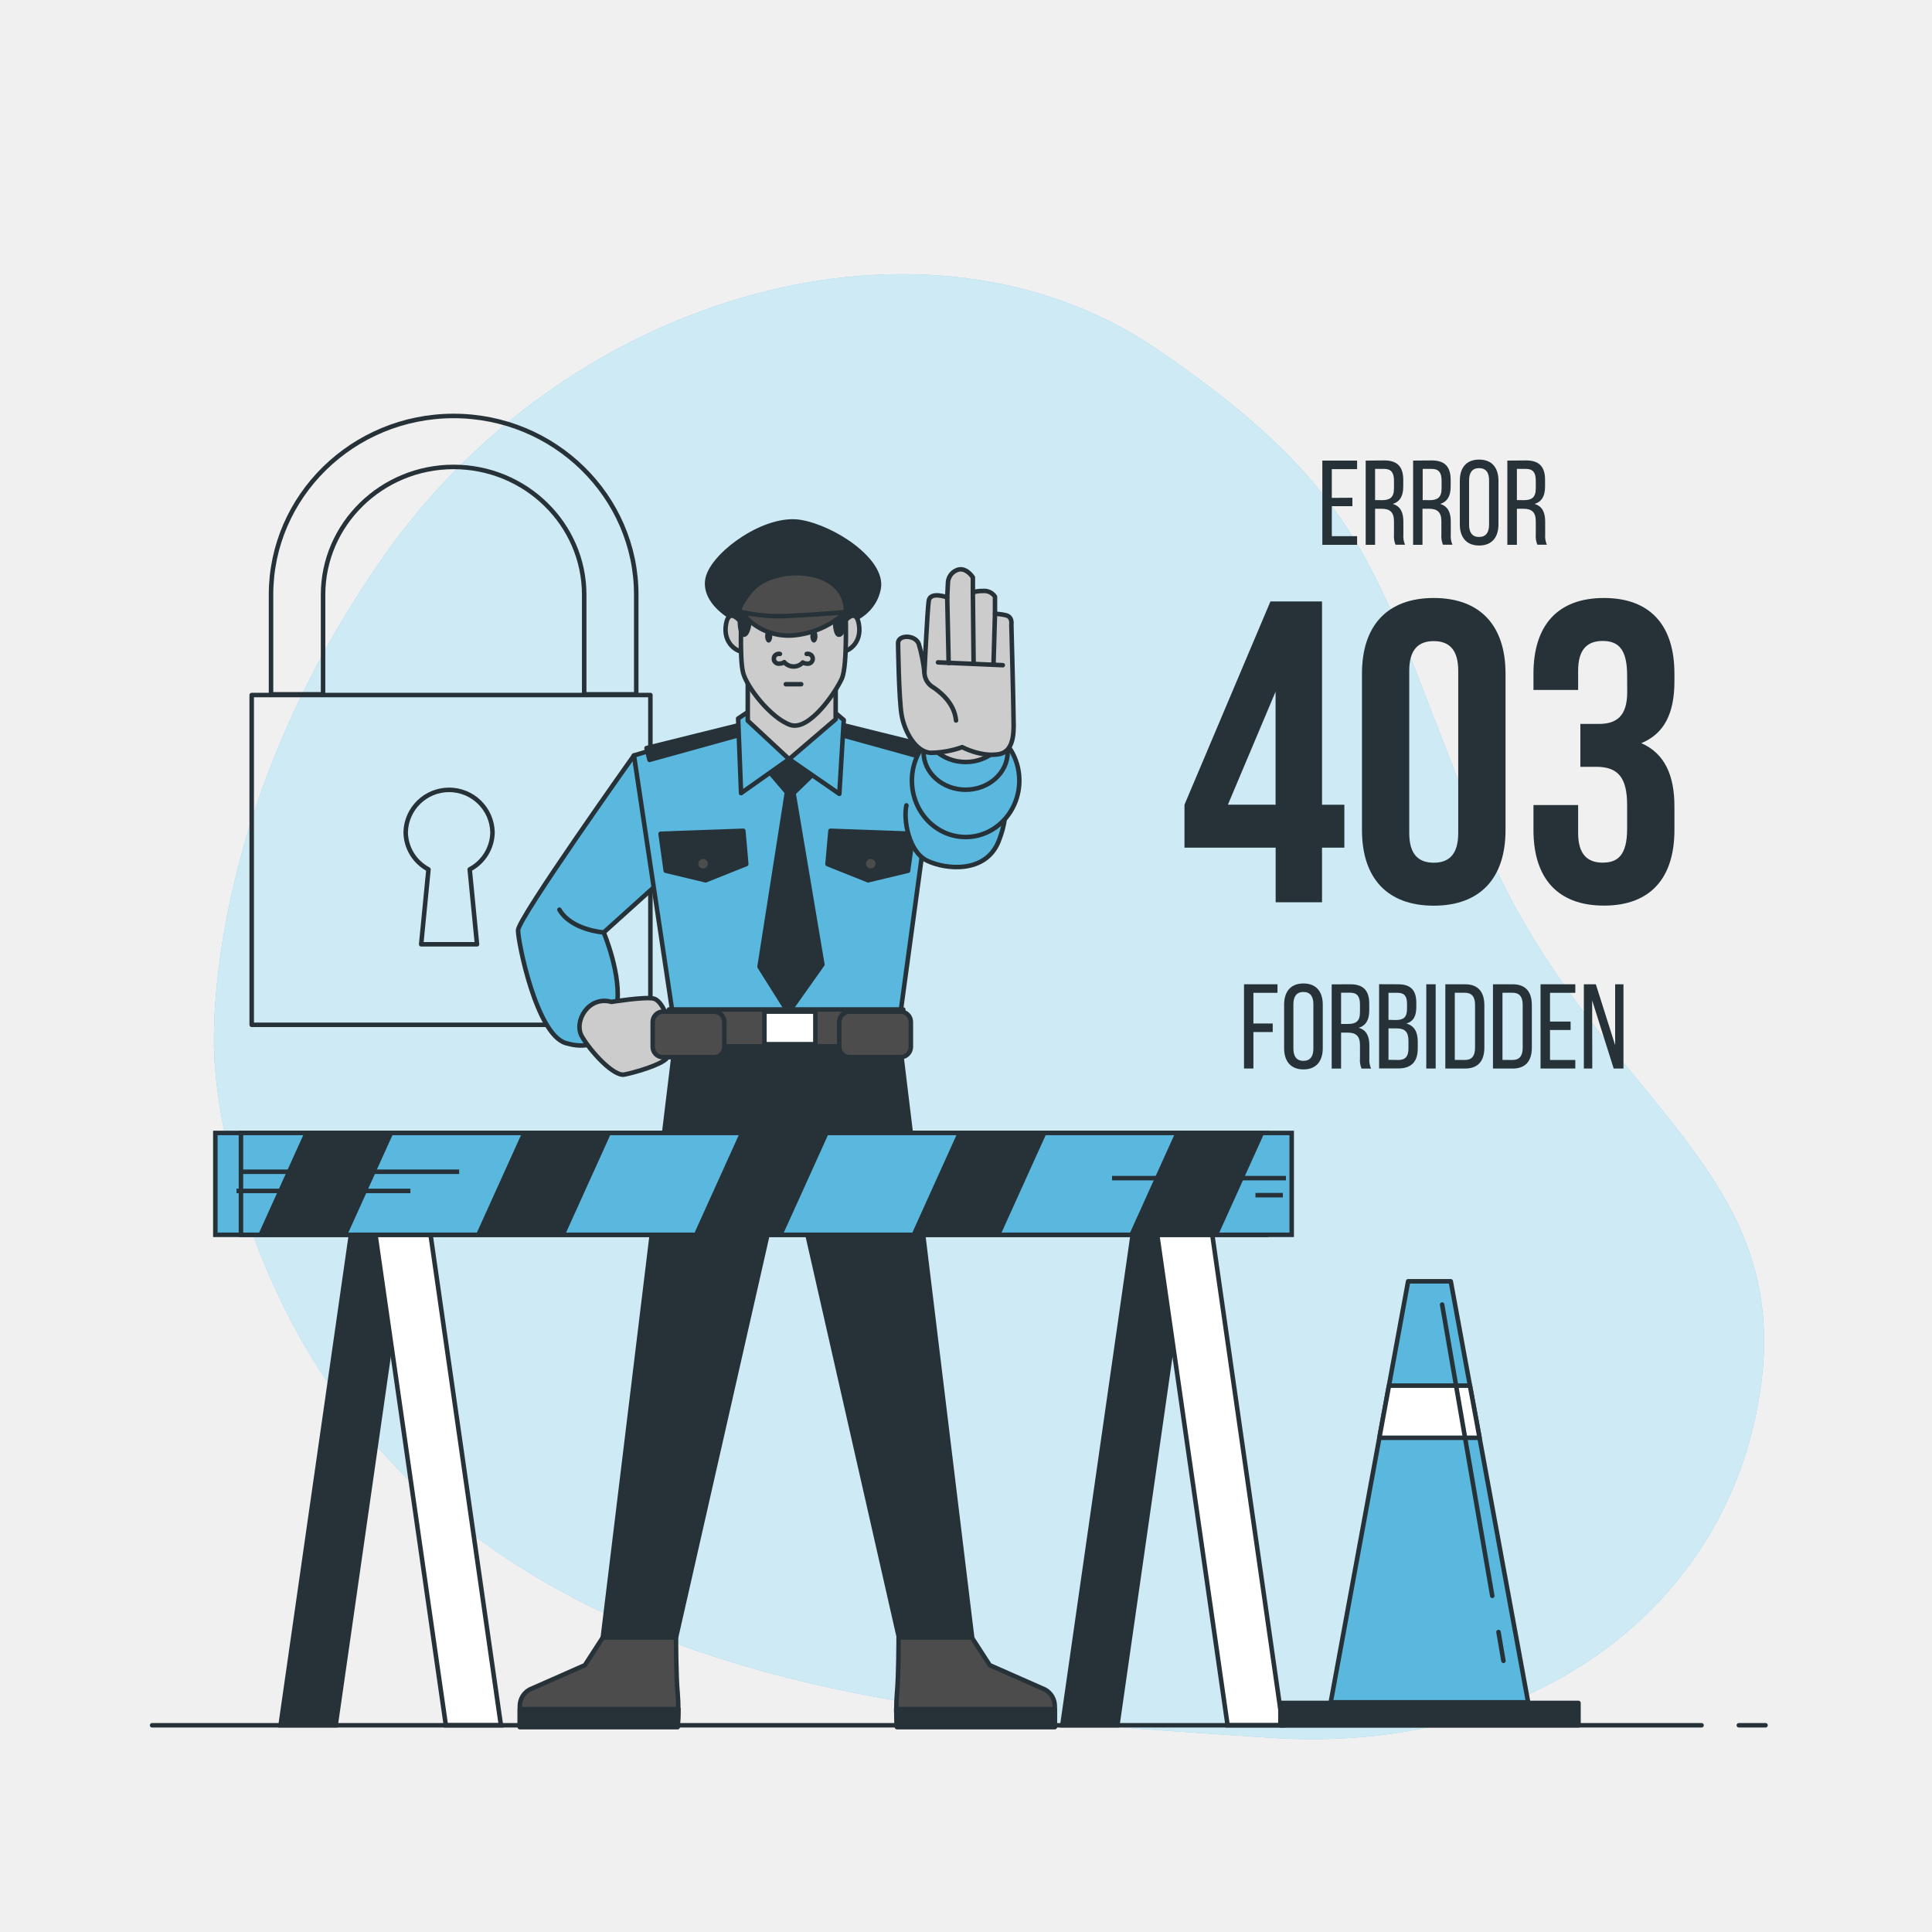
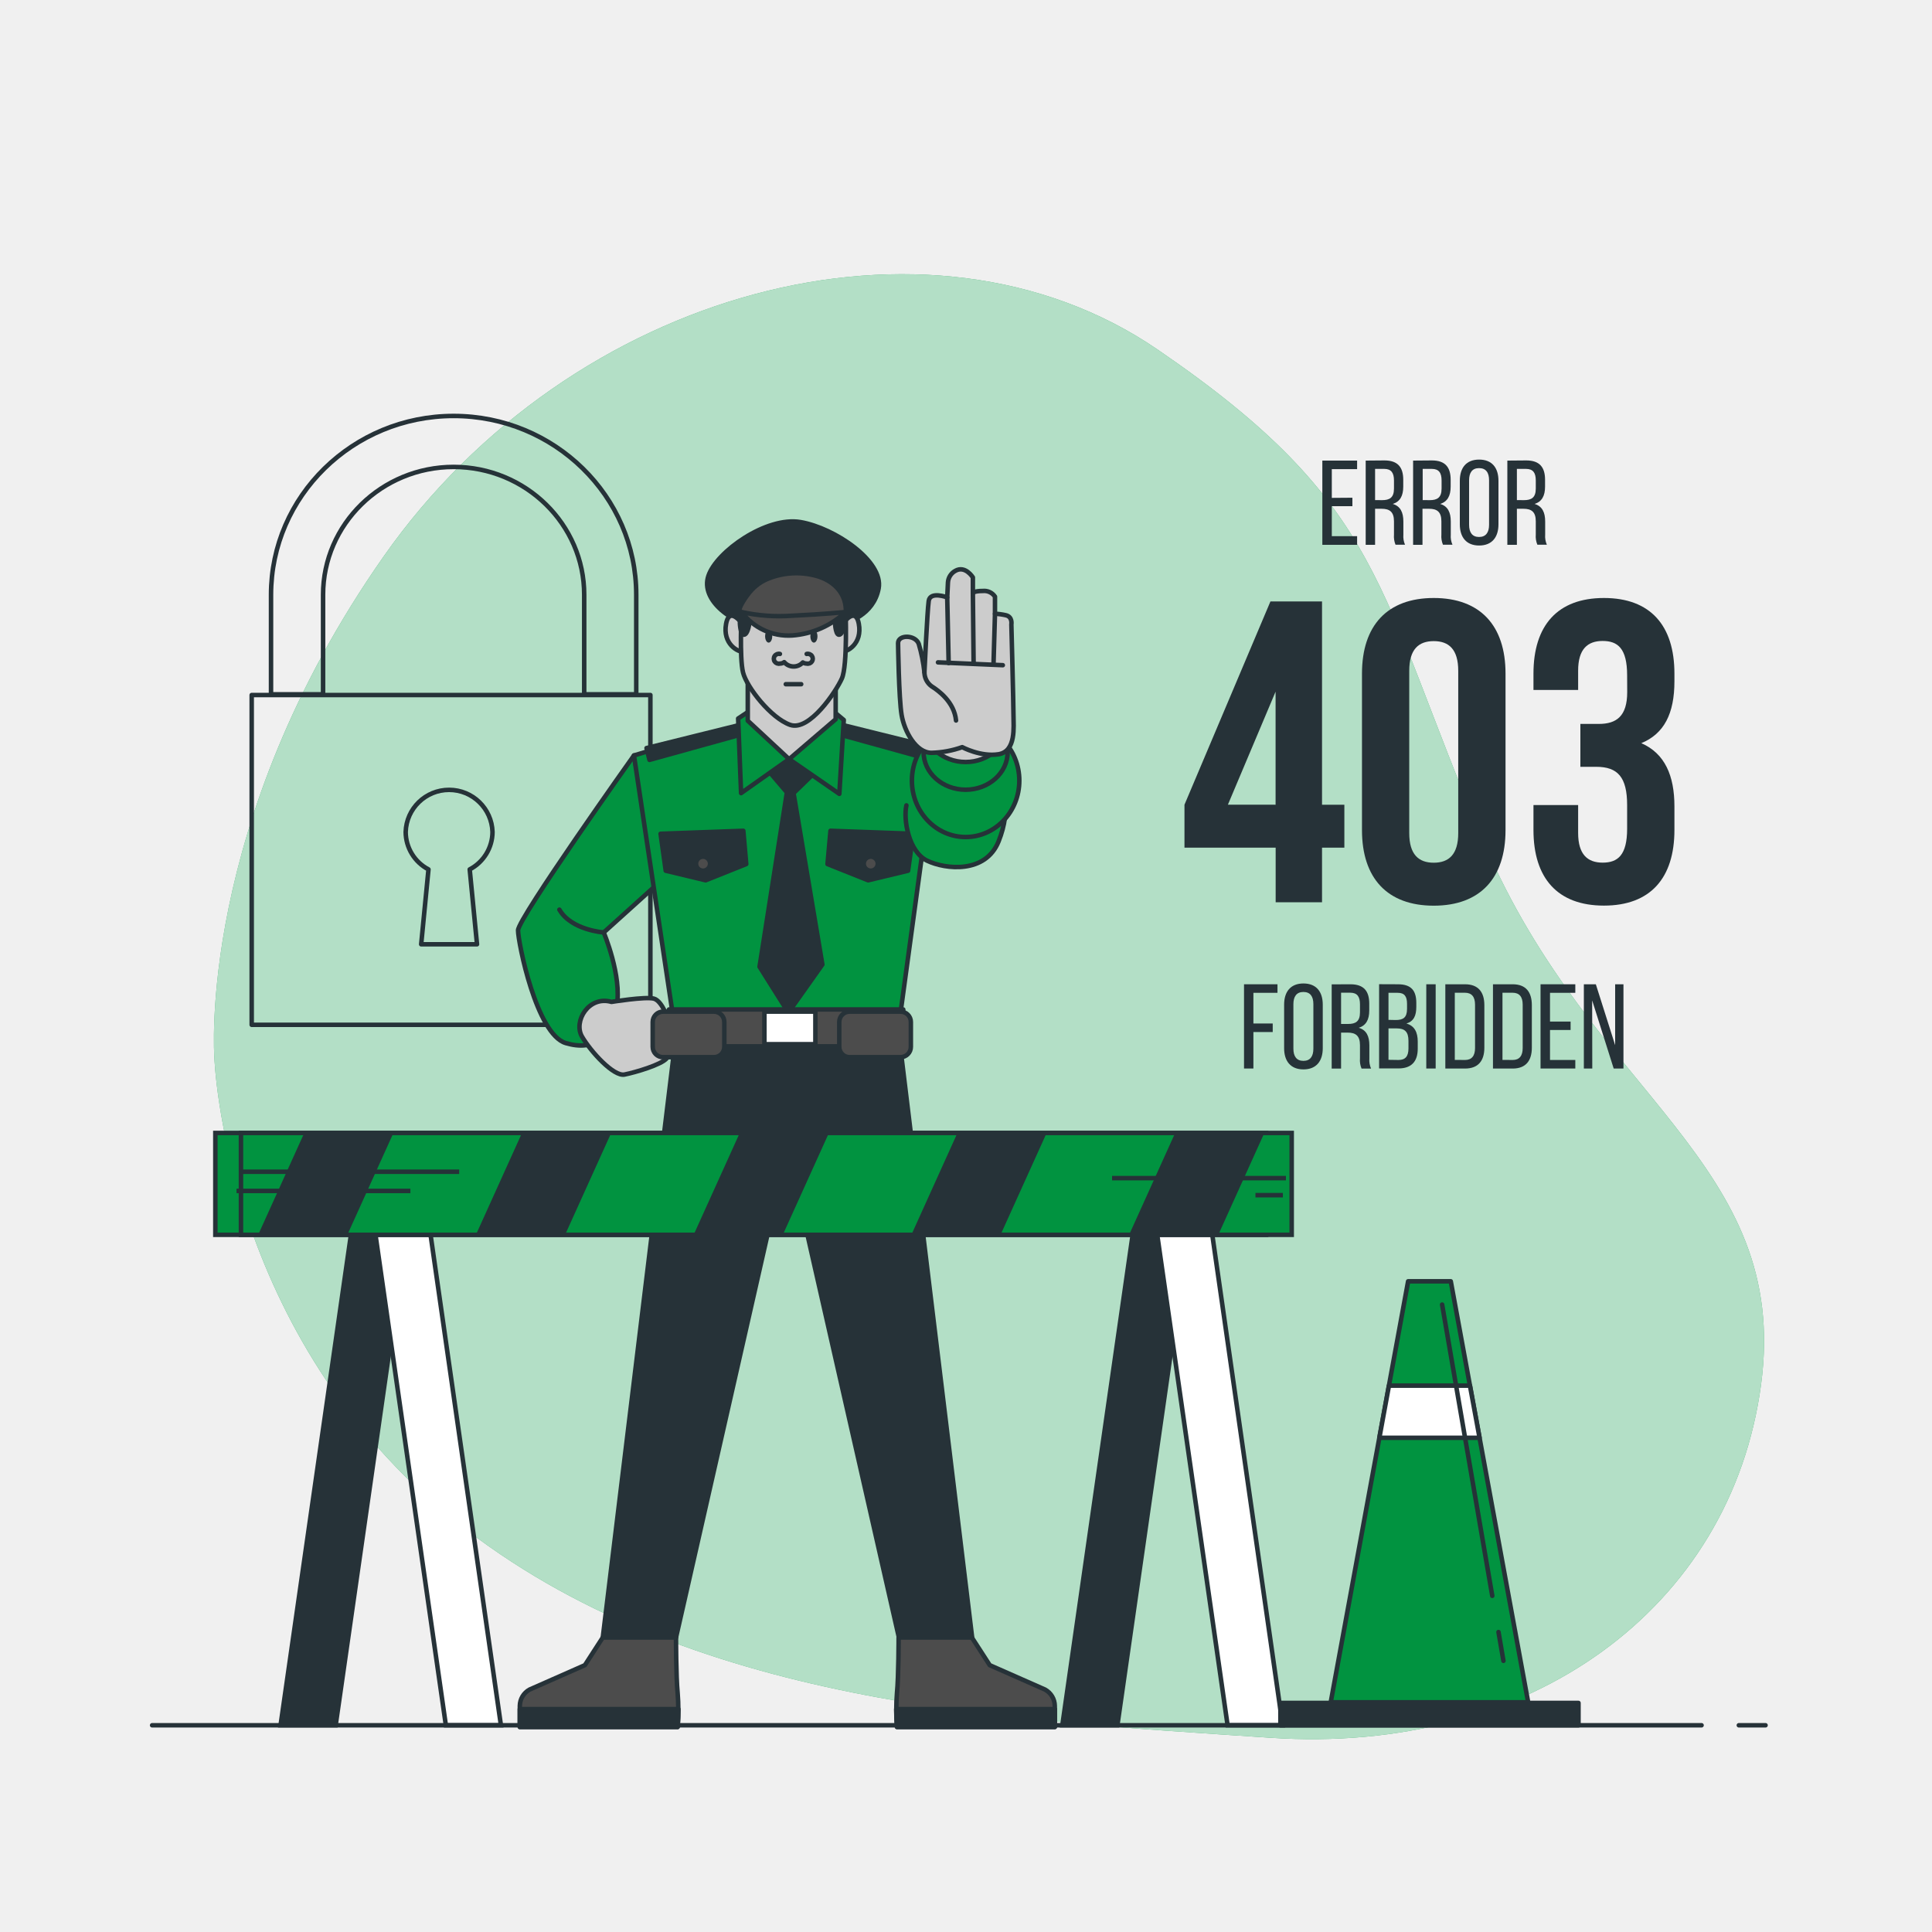
<svg xmlns="http://www.w3.org/2000/svg" viewBox="0 0 500 500">
  <g id="freepik--background-simple--inject-2">
-     <path d="M55.48,273.73s2.32,72,62.43,120,143.41,51.43,210.84,56,119.23-33.62,127-91.32-43.72-74.64-71.68-140.33S358.64,130.8,299.49,90.4,147.8,74.81,99.29,144,55.48,273.73,55.48,273.73Z" style="fill:#5ab7de" />
+     <path d="M55.48,273.73s2.32,72,62.43,120,143.41,51.43,210.84,56,119.23-33.62,127-91.32-43.72-74.64-71.68-140.33S358.64,130.8,299.49,90.4,147.8,74.81,99.29,144,55.48,273.73,55.48,273.73Z" style="fill:#019340" />
    <path d="M55.48,273.73s2.32,72,62.43,120,143.41,51.43,210.84,56,119.23-33.62,127-91.32-43.72-74.64-71.68-140.33S358.64,130.8,299.49,90.4,147.8,74.81,99.29,144,55.48,273.73,55.48,273.73Z" style="fill:#fff;opacity:0.7" />
  </g>
  <g id="freepik--Padlock--inject-2">
    <path d="M83.61,179.69V153.92c0-18.24,15.16-33.08,33.79-33.08s33.79,14.84,33.79,33.08v25.77h13.47V153.92c0-25.51-21.2-46.27-47.26-46.27s-47.26,20.76-47.26,46.27v25.77Z" style="fill:none;stroke:#263238;stroke-linecap:round;stroke-linejoin:round;stroke-width:1.166px" />
    <rect x="65.14" y="179.87" width="103.18" height="85.35" style="fill:none;stroke:#263238;stroke-linecap:round;stroke-linejoin:round;stroke-width:1.166px" />
    <path d="M127.46,215.32a11.24,11.24,0,0,0-22.47,0,11,11,0,0,0,5.9,9.68L109,244.38h14.45L121.56,225A11,11,0,0,0,127.46,215.32Z" style="fill:none;stroke:#263238;stroke-linecap:round;stroke-linejoin:round;stroke-width:1.166px" />
  </g>
  <g id="freepik--Character--inject-2">
    <polygon points="232.64 267.99 206.95 266.3 206.95 265.88 203.79 266.09 200.64 265.88 200.64 266.3 174.95 267.99 156 423.79 174.95 423.79 203.16 299.57 204.43 299.57 232.64 423.79 251.59 423.79 232.64 267.99" style="fill:#263238;stroke:#263238;stroke-linecap:round;stroke-linejoin:round;stroke-width:1.166px" />
    <path d="M156,423.78l-4.63,7.16-14.32,6.32a4.88,4.88,0,0,0-2.52,4.21v5.47h40.84a54.21,54.21,0,0,0,0-8.84c-.42-4.21-.42-14.32-.42-14.32Z" style="fill:#4c4c4c;stroke:#263238;stroke-linecap:round;stroke-linejoin:round;stroke-width:1.166px" />
    <path d="M134.53,442.31v4.63h40.84s.19-2,.19-4.63Z" style="fill:#263238;stroke:#263238;stroke-linecap:round;stroke-linejoin:round;stroke-width:1.166px" />
    <path d="M251.51,423.78l4.63,7.16,14.32,6.32a4.88,4.88,0,0,1,2.52,4.21v5.47H232.14a54.21,54.21,0,0,1,0-8.84c.42-4.21.42-14.32.42-14.32Z" style="fill:#4c4c4c;stroke:#263238;stroke-linecap:round;stroke-linejoin:round;stroke-width:1.166px" />
    <path d="M273,442.31v4.63H232.14s-.18-2-.19-4.63Z" style="fill:#263238;stroke:#263238;stroke-linecap:round;stroke-linejoin:round;stroke-width:1.166px" />
-     <path d="M164.07,195.51s-30,42.16-30,45.25,4.77,26.95,12.35,29.19,11.79-1.68,13.19-9.54-3.37-19.09-3.37-19.09l14-12.63Z" style="fill:#5ab7de;stroke:#263238;stroke-linecap:round;stroke-linejoin:round;stroke-width:1.166px" />
+     <path d="M164.07,195.51s-30,42.16-30,45.25,4.77,26.95,12.35,29.19,11.79-1.68,13.19-9.54-3.37-19.09-3.37-19.09l14-12.63Z" style="fill:#019340;stroke:#263238;stroke-linecap:round;stroke-linejoin:round;stroke-width:1.166px" />
    <path d="M158.25,259.29s8.7-1.41,10.95-.85,3.93,5.9,3.93,5.9.84,7.86-.57,9.54-8.14,3.65-10.94,4.21-8.71-5.89-11-9.82S152.35,257.6,158.25,259.29Z" style="fill:#ccc;stroke:#263238;stroke-linecap:round;stroke-linejoin:round;stroke-width:1.166px" />
-     <polygon points="170.38 193.6 164.07 195.51 174.01 261.86 233.09 261.86 242.08 195.89 234.05 192.83 204.41 186.33 170.38 193.6" style="fill:#5ab7de;stroke:#263238;stroke-linecap:round;stroke-linejoin:round;stroke-width:1.166px" />
+     <polygon points="170.38 193.6 164.07 195.51 174.01 261.86 233.09 261.86 242.08 195.89 234.05 192.83 204.41 186.33 170.38 193.6" style="fill:#019340;stroke:#263238;stroke-linecap:round;stroke-linejoin:round;stroke-width:1.166px" />
    <polygon points="236.34 215.78 235.01 225.34 224.68 227.82 214.16 223.62 214.93 215.01 236.34 215.78" style="fill:#263238;stroke:#263238;stroke-linecap:round;stroke-linejoin:round;stroke-width:1.166px" />
    <circle cx="225.35" cy="223.52" r="1.82" style="fill:#4c4c4c;stroke:#263238;stroke-linecap:round;stroke-linejoin:round;stroke-width:1.166px" />
    <polygon points="198.1 198.57 203.65 205.07 196.57 250.19 204.03 262.05 212.83 249.62 205.37 205.26 211.68 199.14 204.99 190.54 198.1 198.57" style="fill:#263238;stroke:#263238;stroke-linecap:round;stroke-linejoin:round;stroke-width:1.166px" />
    <polygon points="192.75 187.29 167.32 193.6 168.09 196.66 192.94 189.77 192.75 187.29" style="fill:#263238;stroke:#263238;stroke-linecap:round;stroke-linejoin:round;stroke-width:1.166px" />
    <polygon points="213.59 186.52 239.02 192.83 238.26 195.89 213.4 189.01 213.59 186.52" style="fill:#263238;stroke:#263238;stroke-linecap:round;stroke-linejoin:round;stroke-width:1.166px" />
-     <path d="M239,192.83s9.62,2.17,15.51,5.54,7.3,10.95,3.93,19.37-13.75,7.3-18.52,5-6.18-10.66-5.34-14.31" style="fill:#5ab7de;stroke:#263238;stroke-linecap:round;stroke-linejoin:round;stroke-width:1.166px" />
-     <polygon points="193.9 184.04 191.03 185.95 191.79 205.26 204.22 196.47 217.22 205.45 218.37 186.33 214.93 183.46 193.9 184.04" style="fill:#5ab7de;stroke:#263238;stroke-linecap:round;stroke-linejoin:round;stroke-width:1.166px" />
+     <path d="M239,192.83s9.62,2.17,15.51,5.54,7.3,10.95,3.93,19.37-13.75,7.3-18.52,5-6.18-10.66-5.34-14.31" style="fill:#019340;stroke:#263238;stroke-linecap:round;stroke-linejoin:round;stroke-width:1.166px" />
+     <polygon points="193.9 184.04 191.03 185.95 191.79 205.26 204.22 196.47 217.22 205.45 218.37 186.33 214.93 183.46 193.9 184.04" style="fill:#019340;stroke:#263238;stroke-linecap:round;stroke-linejoin:round;stroke-width:1.166px" />
    <path d="M219,161.07s7.06-1.72,8.39-8.78S216,136.64,207.18,135.12s-21.75,7.63-23.85,13.93,6.1,12.59,14.88,13.93S219,161.07,219,161.07Z" style="fill:#263238;stroke:#263238;stroke-linecap:round;stroke-linejoin:round;stroke-width:1.166px" />
    <path d="M192.68,162.22s-3.82-5.92-4.77-.77,3.05,7.44,4.77,7.25S192.68,162.22,192.68,162.22Z" style="fill:#ccc;stroke:#263238;stroke-linecap:round;stroke-linejoin:round;stroke-width:1.166px" />
    <path d="M217.49,162.22s3.82-5.92,4.77-.77-3,7.44-4.77,7.25S217.49,162.22,217.49,162.22Z" style="fill:#ccc;stroke:#263238;stroke-linecap:round;stroke-linejoin:round;stroke-width:1.166px" />
    <polygon points="193.52 173.9 193.52 186.52 204.22 196.47 216.27 186.14 216.27 174.29 193.52 173.9" style="fill:#ccc;stroke:#263238;stroke-linecap:round;stroke-linejoin:round;stroke-width:1.166px" />
    <path d="M191.92,158.4s-.58,11.83.38,15.65,7.25,11.83,12.21,13.55,11.83-8.59,13.36-12,.95-17.94.95-17.94-2.09-5-6.29-6.48S195.35,147,191.92,158.4Z" style="fill:#ccc;stroke:#263238;stroke-linecap:round;stroke-linejoin:round;stroke-width:1.166px" />
    <path d="M199.85,164.68c0,.9-.41,1.63-.92,1.63s-.92-.73-.92-1.63.41-1.63.92-1.63S199.85,163.78,199.85,164.68Z" style="fill:#263238" />
    <path d="M211.56,164.68c0,.9-.41,1.63-.92,1.63s-.92-.73-.92-1.63.41-1.63.92-1.63S211.56,163.78,211.56,164.68Z" style="fill:#263238" />
    <path d="M201.84,169.24a1.28,1.28,0,1,0,0,2.49,1.74,1.74,0,0,0,1.11-.37,3.21,3.21,0,0,0,4.82.08,1.8,1.8,0,0,0,1,.29,1.28,1.28,0,1,0,0-2.49" style="fill:#ccc;stroke:#263238;stroke-linecap:round;stroke-linejoin:round;stroke-width:1.166px" />
    <line x1="203.36" y1="177.07" x2="207.35" y2="177.07" style="fill:#ccc;stroke:#263238;stroke-linecap:round;stroke-linejoin:round;stroke-width:1.166px" />
    <path d="M191.48,161.27s.14,3.84,1.42,2.84,1.7-7.52.57-8.37S191.48,159.29,191.48,161.27Z" style="fill:#263238;stroke:#263238;stroke-linecap:round;stroke-linejoin:round;stroke-width:1.166px" />
    <path d="M216.11,161.27s.15,3.84,1.42,2.84,1.71-7.52.57-8.37S216.11,159.29,216.11,161.27Z" style="fill:#263238;stroke:#263238;stroke-linecap:round;stroke-linejoin:round;stroke-width:1.166px" />
    <path d="M191.48,158.15s.43.35.42.52c1.85,1,6.1,2.84,13,3.21a26.56,26.56,0,0,0,14-3.43c0-.51,0-.81,0-.82-.17-4.47-3.49-7.45-7.6-8.59a19.57,19.57,0,0,0-12.24.61,12,12,0,0,0-5.07,3.65C193.48,153.86,190.78,157.59,191.48,158.15Z" style="fill:#4c4c4c;stroke:#263238;stroke-linecap:round;stroke-linejoin:round;stroke-width:1.166px" />
    <path d="M191.92,158.4a45.19,45.19,0,0,0,13,.95c8.21-.38,13.92-.95,13.92-.95a22.64,22.64,0,0,1-13.8,6.06A15.14,15.14,0,0,1,191.92,158.4Z" style="fill:#4c4c4c;stroke:#263238;stroke-linecap:round;stroke-linejoin:round;stroke-width:1.166px" />
    <polygon points="170.96 215.78 172.29 225.34 182.62 227.82 193.13 223.62 192.37 215.01 170.96 215.78" style="fill:#263238;stroke:#263238;stroke-linecap:round;stroke-linejoin:round;stroke-width:1.166px" />
    <circle cx="181.95" cy="223.52" r="1.82" style="fill:#4c4c4c;stroke:#263238;stroke-linecap:round;stroke-linejoin:round;stroke-width:1.166px" />
    <rect x="173.13" y="261.25" width="60.63" height="9.54" style="fill:#4c4c4c;stroke:#263238;stroke-linecap:round;stroke-linejoin:round;stroke-width:1.166px" />
    <rect x="168.92" y="261.81" width="18.53" height="11.79" rx="2.67" style="fill:#4c4c4c;stroke:#263238;stroke-linecap:round;stroke-linejoin:round;stroke-width:1.166px" />
    <rect x="217.2" y="261.81" width="18.53" height="11.79" rx="2.67" style="fill:#4c4c4c;stroke:#263238;stroke-linecap:round;stroke-linejoin:round;stroke-width:1.166px" />
    <rect x="197.83" y="261.81" width="13.19" height="8.42" style="fill:#fff;stroke:#263238;stroke-linecap:round;stroke-linejoin:round;stroke-width:1.166px" />
    <path d="M156.28,241.32s-8.42-.56-11.51-5.9" style="fill:none;stroke:#263238;stroke-linecap:round;stroke-linejoin:round;stroke-width:1.166px" />
-     <ellipse cx="249.9" cy="202.02" rx="13.9" ry="14.6" style="fill:#5ab7de;stroke:#263238;stroke-linecap:round;stroke-linejoin:round;stroke-width:1.166px" />
-     <ellipse cx="249.9" cy="194.63" rx="10.88" ry="9.75" style="fill:#5ab7de;stroke:#263238;stroke-linecap:round;stroke-linejoin:round;stroke-width:1.166px" />
+     <ellipse cx="249.9" cy="202.02" rx="13.9" ry="14.6" style="fill:#019340;stroke:#263238;stroke-linecap:round;stroke-linejoin:round;stroke-width:1.166px" />
+     <ellipse cx="249.9" cy="194.63" rx="10.88" ry="9.75" style="fill:#019340;stroke:#263238;stroke-linecap:round;stroke-linejoin:round;stroke-width:1.166px" />
    <ellipse cx="249.9" cy="187.46" rx="10.88" ry="9.75" style="fill:#ccc;stroke:#263238;stroke-linecap:round;stroke-linejoin:round;stroke-width:1.166px" />
    <path d="M232.42,166.44s.19,14.38.92,18.62,3.69,9.77,7.75,9.77a25.53,25.53,0,0,0,7.93-1.47s4.79,2.58,9.4,1.84,3.87-7.19,3.87-10-.55-23.6-.55-23.6.37-2-1.48-2.39a15.8,15.8,0,0,0-2.76-.37v-4.43a3.36,3.36,0,0,0-3.14-1.47c-2.39,0-2.58.55-2.58.55v-4.06s-2-3.23-4.61-1.66a3.68,3.68,0,0,0-1.84,2.95l-.19,3.88s-4.42-1.66-4.79.92S239.24,174,239.24,174a40.86,40.86,0,0,0-1.47-7.38C236.85,164.22,232.42,164.22,232.42,166.44Z" style="fill:#ccc;stroke:#263238;stroke-linecap:round;stroke-linejoin:round;stroke-width:1.166px" />
    <line x1="245.14" y1="154.64" x2="245.51" y2="171.6" style="fill:none;stroke:#263238;stroke-linecap:round;stroke-linejoin:round;stroke-width:1.166px" />
    <line x1="251.78" y1="153.53" x2="251.97" y2="171.78" style="fill:none;stroke:#263238;stroke-linecap:round;stroke-linejoin:round;stroke-width:1.166px" />
    <line x1="257.5" y1="158.88" x2="257.13" y2="171.6" style="fill:none;stroke:#263238;stroke-linecap:round;stroke-linejoin:round;stroke-width:1.166px" />
    <line x1="242.75" y1="171.42" x2="259.53" y2="172.15" style="fill:none;stroke:#263238;stroke-linecap:round;stroke-linejoin:round;stroke-width:1.166px" />
    <path d="M239.24,174a4.51,4.51,0,0,0,1.81,3.58c1.82,1.14,5.92,4.1,6.37,8.88" style="fill:none;stroke:#263238;stroke-linecap:round;stroke-linejoin:round;stroke-width:1.166px" />
  </g>
  <g id="freepik--Text--inject-2">
    <path d="M350,128.81V131h-5.33v7.76h6.55V141h-9v-21.8h9v2.21h-6.55v7.44Z" style="fill:#263238" />
    <path d="M358.3,119.16c3.42,0,4.86,1.74,4.86,5v1.78c0,2.4-.84,3.89-2.71,4.48,2,.59,2.74,2.21,2.74,4.55v3.4a5.49,5.49,0,0,0,.43,2.61h-2.46a5.7,5.7,0,0,1-.4-2.64v-3.43c0-2.46-1.15-3.24-3.18-3.24h-1.71V141h-2.43v-21.8Zm-.63,10.28c1.94,0,3.09-.63,3.09-3v-2.09c0-2-.72-3-2.52-3h-2.37v8.07Z" style="fill:#263238" />
    <path d="M370.57,119.16c3.43,0,4.86,1.74,4.86,5v1.78c0,2.4-.84,3.89-2.71,4.48,2,.59,2.74,2.21,2.74,4.55v3.4a5.37,5.37,0,0,0,.44,2.61h-2.46a5.66,5.66,0,0,1-.41-2.64v-3.43c0-2.46-1.15-3.24-3.18-3.24h-1.71V141h-2.43v-21.8ZM370,129.44c1.93,0,3.08-.63,3.08-3v-2.09c0-2-.71-3-2.52-3h-2.37v8.07Z" style="fill:#263238" />
    <path d="M377.8,124.42c0-3.33,1.65-5.48,5-5.48s5,2.15,5,5.48V135.7c0,3.3-1.65,5.48-5,5.48s-5-2.18-5-5.48Zm2.4,11.4c0,2,.84,3.15,2.58,3.15s2.59-1.15,2.59-3.15V124.3c0-2-.81-3.15-2.59-3.15s-2.58,1.18-2.58,3.15Z" style="fill:#263238" />
    <path d="M395,119.16c3.43,0,4.86,1.74,4.86,5v1.78c0,2.4-.84,3.89-2.71,4.48,2,.59,2.74,2.21,2.74,4.55v3.4a5.37,5.37,0,0,0,.44,2.61h-2.46a5.66,5.66,0,0,1-.41-2.64v-3.43c0-2.46-1.15-3.24-3.18-3.24h-1.71V141H390.1v-21.8Zm-.62,10.28c1.93,0,3.08-.63,3.08-3v-2.09c0-2-.71-3-2.52-3h-2.37v8.07Z" style="fill:#263238" />
    <path d="M329.38,264.88v2.21h-5v9.44h-2.43v-21.8h8.66v2.21h-6.23v7.94Z" style="fill:#263238" />
    <path d="M332.33,260c0-3.33,1.66-5.48,5-5.48s5,2.15,5,5.48v11.28c0,3.3-1.65,5.48-5,5.48s-5-2.18-5-5.48Zm2.4,11.4c0,2,.84,3.15,2.59,3.15s2.58-1.15,2.58-3.15V259.87c0-2-.81-3.15-2.58-3.15s-2.59,1.18-2.59,3.15Z" style="fill:#263238" />
    <path d="M349.5,254.73c3.42,0,4.86,1.74,4.86,5v1.78c0,2.4-.84,3.89-2.71,4.48,2,.59,2.74,2.21,2.74,4.55v3.4a5.37,5.37,0,0,0,.44,2.61h-2.46a5.53,5.53,0,0,1-.41-2.64v-3.43c0-2.46-1.15-3.24-3.18-3.24h-1.71v9.31h-2.43v-21.8ZM348.88,265c1.93,0,3.08-.63,3.08-3v-2.09c0-2-.72-3-2.52-3h-2.37V265Z" style="fill:#263238" />
    <path d="M361.8,254.73c3.4,0,4.74,1.62,4.74,4.83v1c0,2.31-.66,3.74-2.56,4.33,2.12.6,2.93,2.28,2.93,4.68v1.83c0,3.28-1.59,5.11-5,5.11h-5v-21.8Zm-.59,9.25c1.93,0,2.93-.62,2.93-2.9V259.8c0-1.93-.66-2.86-2.4-2.86h-2.4v7Zm.72,10.34c1.77,0,2.58-.93,2.58-3v-1.93c0-2.43-1-3.24-3.05-3.24h-2.12v8.13Z" style="fill:#263238" />
    <path d="M371.55,254.73v21.8h-2.43v-21.8Z" style="fill:#263238" />
    <path d="M379.15,254.73c3.4,0,5,2,5,5.42v11c0,3.34-1.56,5.39-5,5.39h-5.1v-21.8Zm0,19.59c1.75,0,2.59-1.09,2.59-3.08V260c0-2-.84-3.08-2.62-3.08h-2.62v17.38Z" style="fill:#263238" />
    <path d="M391.49,254.73c3.39,0,4.95,2,4.95,5.42v11c0,3.34-1.56,5.39-4.95,5.39h-5.11v-21.8Zm0,19.59c1.74,0,2.58-1.09,2.58-3.08V260c0-2-.84-3.08-2.61-3.08h-2.62v17.38Z" style="fill:#263238" />
    <path d="M406.47,264.38v2.18h-5.33v7.76h6.55v2.21h-9v-21.8h9v2.21h-6.55v7.44Z" style="fill:#263238" />
    <path d="M412.08,276.53H409.9v-21.8H413l5,15.76V254.73h2.15v21.8h-2.53l-5.57-17.63Z" style="fill:#263238" />
    <path d="M306.54,208.26l22.25-52.61h13.35v52.61h5.78v11.12h-5.78V233.5h-12V219.38H306.54Zm23.58,0V179l-12.34,29.25Z" style="fill:#263238" />
    <path d="M352.48,174.33c0-12.45,6.56-19.57,18.57-19.57s18.58,7.12,18.58,19.57v40.49c0,12.46-6.57,19.57-18.58,19.57s-18.57-7.11-18.57-19.57Zm12.23,41.27c0,5.56,2.45,7.67,6.34,7.67s6.34-2.11,6.34-7.67v-42c0-5.57-2.44-7.68-6.34-7.68s-6.34,2.11-6.34,7.68Z" style="fill:#263238" />
    <path d="M421.1,174.78c0-7-2.44-8.9-6.34-8.9s-6.34,2.11-6.34,7.68v5H396.86v-4.23c0-12.45,6.22-19.57,18.24-19.57s18.24,7.12,18.24,19.57v2c0,8.34-2.67,13.57-8.57,16,6.12,2.67,8.57,8.45,8.57,16.35v6.12c0,12.46-6.23,19.57-18.24,19.57s-18.24-7.11-18.24-19.57v-6.45h11.56v7.23c0,5.56,2.45,7.67,6.34,7.67s6.34-1.89,6.34-8.78v-6.12c0-7.23-2.44-9.9-8-9.9H409V187.35h4.78c4.56,0,7.34-2,7.34-8.23Z" style="fill:#263238" />
  </g>
  <g id="freepik--security-barrier--inject-2">
    <polygon points="86.87 446.5 72.61 446.5 91.62 313.99 105.88 313.99 86.87 446.5" style="fill:#263238;stroke:#263238;stroke-miterlimit:10;stroke-width:1.166px" />
    <polygon points="115.39 446.5 129.64 446.5 110.63 313.99 96.38 313.99 115.39 446.5" style="fill:#fff;stroke:#263238;stroke-miterlimit:10;stroke-width:1.166px" />
    <polygon points="289.18 446.5 274.93 446.5 293.93 313.99 308.19 313.99 289.18 446.5" style="fill:#263238;stroke:#263238;stroke-miterlimit:10;stroke-width:1.166px" />
    <polygon points="317.7 446.5 331.95 446.5 312.94 313.99 298.69 313.99 317.7 446.5" style="fill:#fff;stroke:#263238;stroke-miterlimit:10;stroke-width:1.166px" />
-     <rect x="55.73" y="293.21" width="271.93" height="26.36" style="fill:#5ab7de;stroke:#263238;stroke-miterlimit:10;stroke-width:1.166px" />
-     <rect x="62.36" y="293.21" width="271.93" height="26.36" style="fill:#5ab7de;stroke:#263238;stroke-miterlimit:10;stroke-width:1.166px" />
+     <rect x="55.73" y="293.21" width="271.93" height="26.36" style="fill:#019340;stroke:#263238;stroke-miterlimit:10;stroke-width:1.166px" />
+     <rect x="62.36" y="293.21" width="271.93" height="26.36" style="fill:#019340;stroke:#263238;stroke-miterlimit:10;stroke-width:1.166px" />
    <polygon points="66.81 319.57 89.89 319.57 101.82 293.21 78.74 293.21 66.81 319.57" style="fill:#263238" />
    <polygon points="158.17 293.21 135.09 293.21 123.16 319.57 146.24 319.57 158.17 293.21" style="fill:#263238" />
    <polygon points="327.21 293.21 304.13 293.21 292.21 319.57 315.29 319.57 327.21 293.21" style="fill:#263238" />
    <polygon points="270.87 293.21 247.78 293.21 235.86 319.57 258.94 319.57 270.87 293.21" style="fill:#263238" />
    <polygon points="214.52 293.21 191.44 293.21 179.51 319.57 202.59 319.57 214.52 293.21" style="fill:#263238" />
    <line x1="332.8" y1="304.9" x2="287.8" y2="304.9" style="fill:none;stroke:#263238;stroke-miterlimit:10;stroke-width:1.166px" />
    <line x1="332.01" y1="309.31" x2="324.91" y2="309.31" style="fill:none;stroke:#263238;stroke-miterlimit:10;stroke-width:1.166px" />
    <line x1="61.21" y1="308.21" x2="106.21" y2="308.21" style="fill:none;stroke:#263238;stroke-miterlimit:10;stroke-width:1.166px" />
    <line x1="62" y1="303.25" x2="118.84" y2="303.25" style="fill:none;stroke:#263238;stroke-miterlimit:10;stroke-width:1.166px" />
    <rect x="331.37" y="440.72" width="77.14" height="5.79" style="fill:#263238;stroke:#263238;stroke-linecap:round;stroke-linejoin:round;stroke-width:1.166px" />
-     <polygon points="395.49 440.56 344.39 440.56 364.42 331.6 375.46 331.6 395.49 440.56" style="fill:#5ab7de;stroke:#263238;stroke-linecap:round;stroke-linejoin:round;stroke-width:1.166px" />
+     <polygon points="395.49 440.56 344.39 440.56 364.42 331.6 375.46 331.6 395.49 440.56" style="fill:#019340;stroke:#263238;stroke-linecap:round;stroke-linejoin:round;stroke-width:1.166px" />
    <polygon points="356.98 372.1 382.91 372.1 380.42 358.6 359.46 358.6 356.98 372.1" style="fill:#fff;stroke:#263238;stroke-linecap:round;stroke-linejoin:round;stroke-width:1.166px" />
-     <line x1="387.81" y1="422.37" x2="389.09" y2="429.82" style="fill:#5ab7de;stroke:#263238;stroke-linecap:round;stroke-linejoin:round;stroke-width:1.166px" />
-     <line x1="373.22" y1="337.62" x2="386.2" y2="413" style="fill:#5ab7de;stroke:#263238;stroke-linecap:round;stroke-linejoin:round;stroke-width:1.166px" />
+     <line x1="387.81" y1="422.37" x2="389.09" y2="429.82" style="fill:#019340;stroke:#263238;stroke-linecap:round;stroke-linejoin:round;stroke-width:1.166px" />
+     <line x1="373.22" y1="337.62" x2="386.2" y2="413" style="fill:#019340;stroke:#263238;stroke-linecap:round;stroke-linejoin:round;stroke-width:1.166px" />
  </g>
  <g id="freepik--Floor--inject-2">
    <line x1="450.01" y1="446.5" x2="456.92" y2="446.5" style="fill:none;stroke:#263238;stroke-linecap:round;stroke-linejoin:round;stroke-width:1.166px" />
    <line x1="39.37" y1="446.5" x2="440.36" y2="446.5" style="fill:none;stroke:#263238;stroke-linecap:round;stroke-linejoin:round;stroke-width:1.166px" />
  </g>
</svg>
